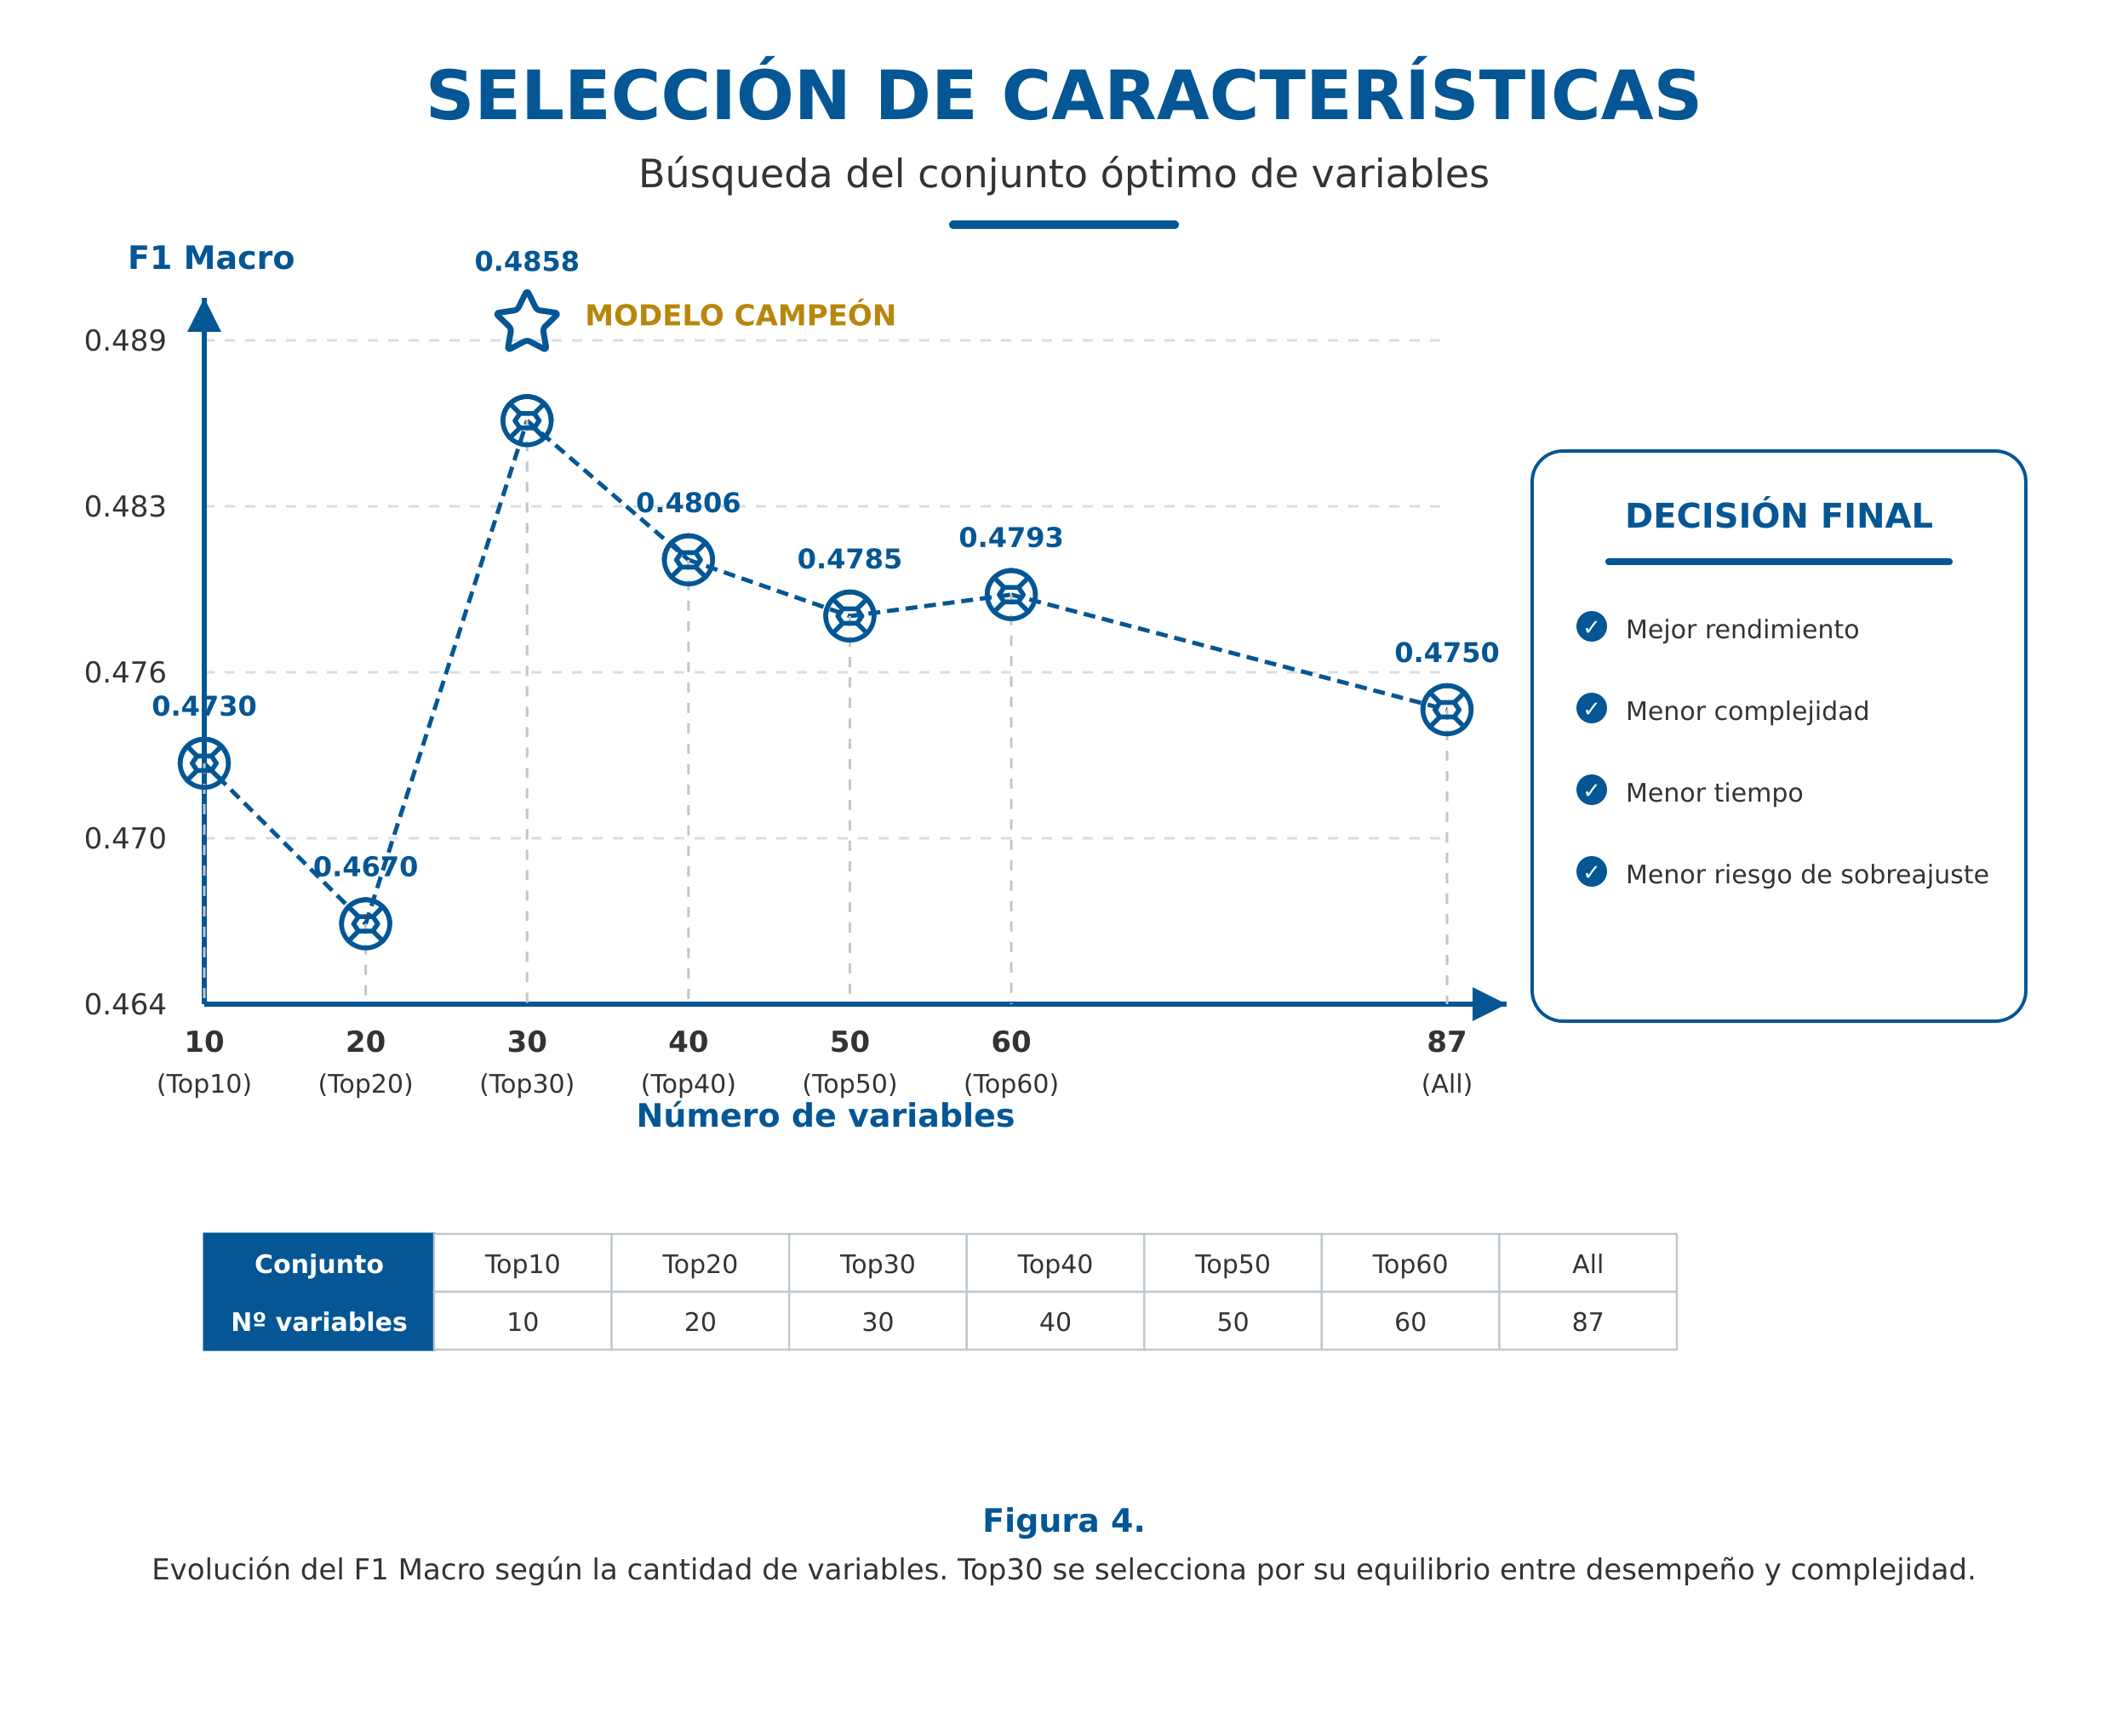
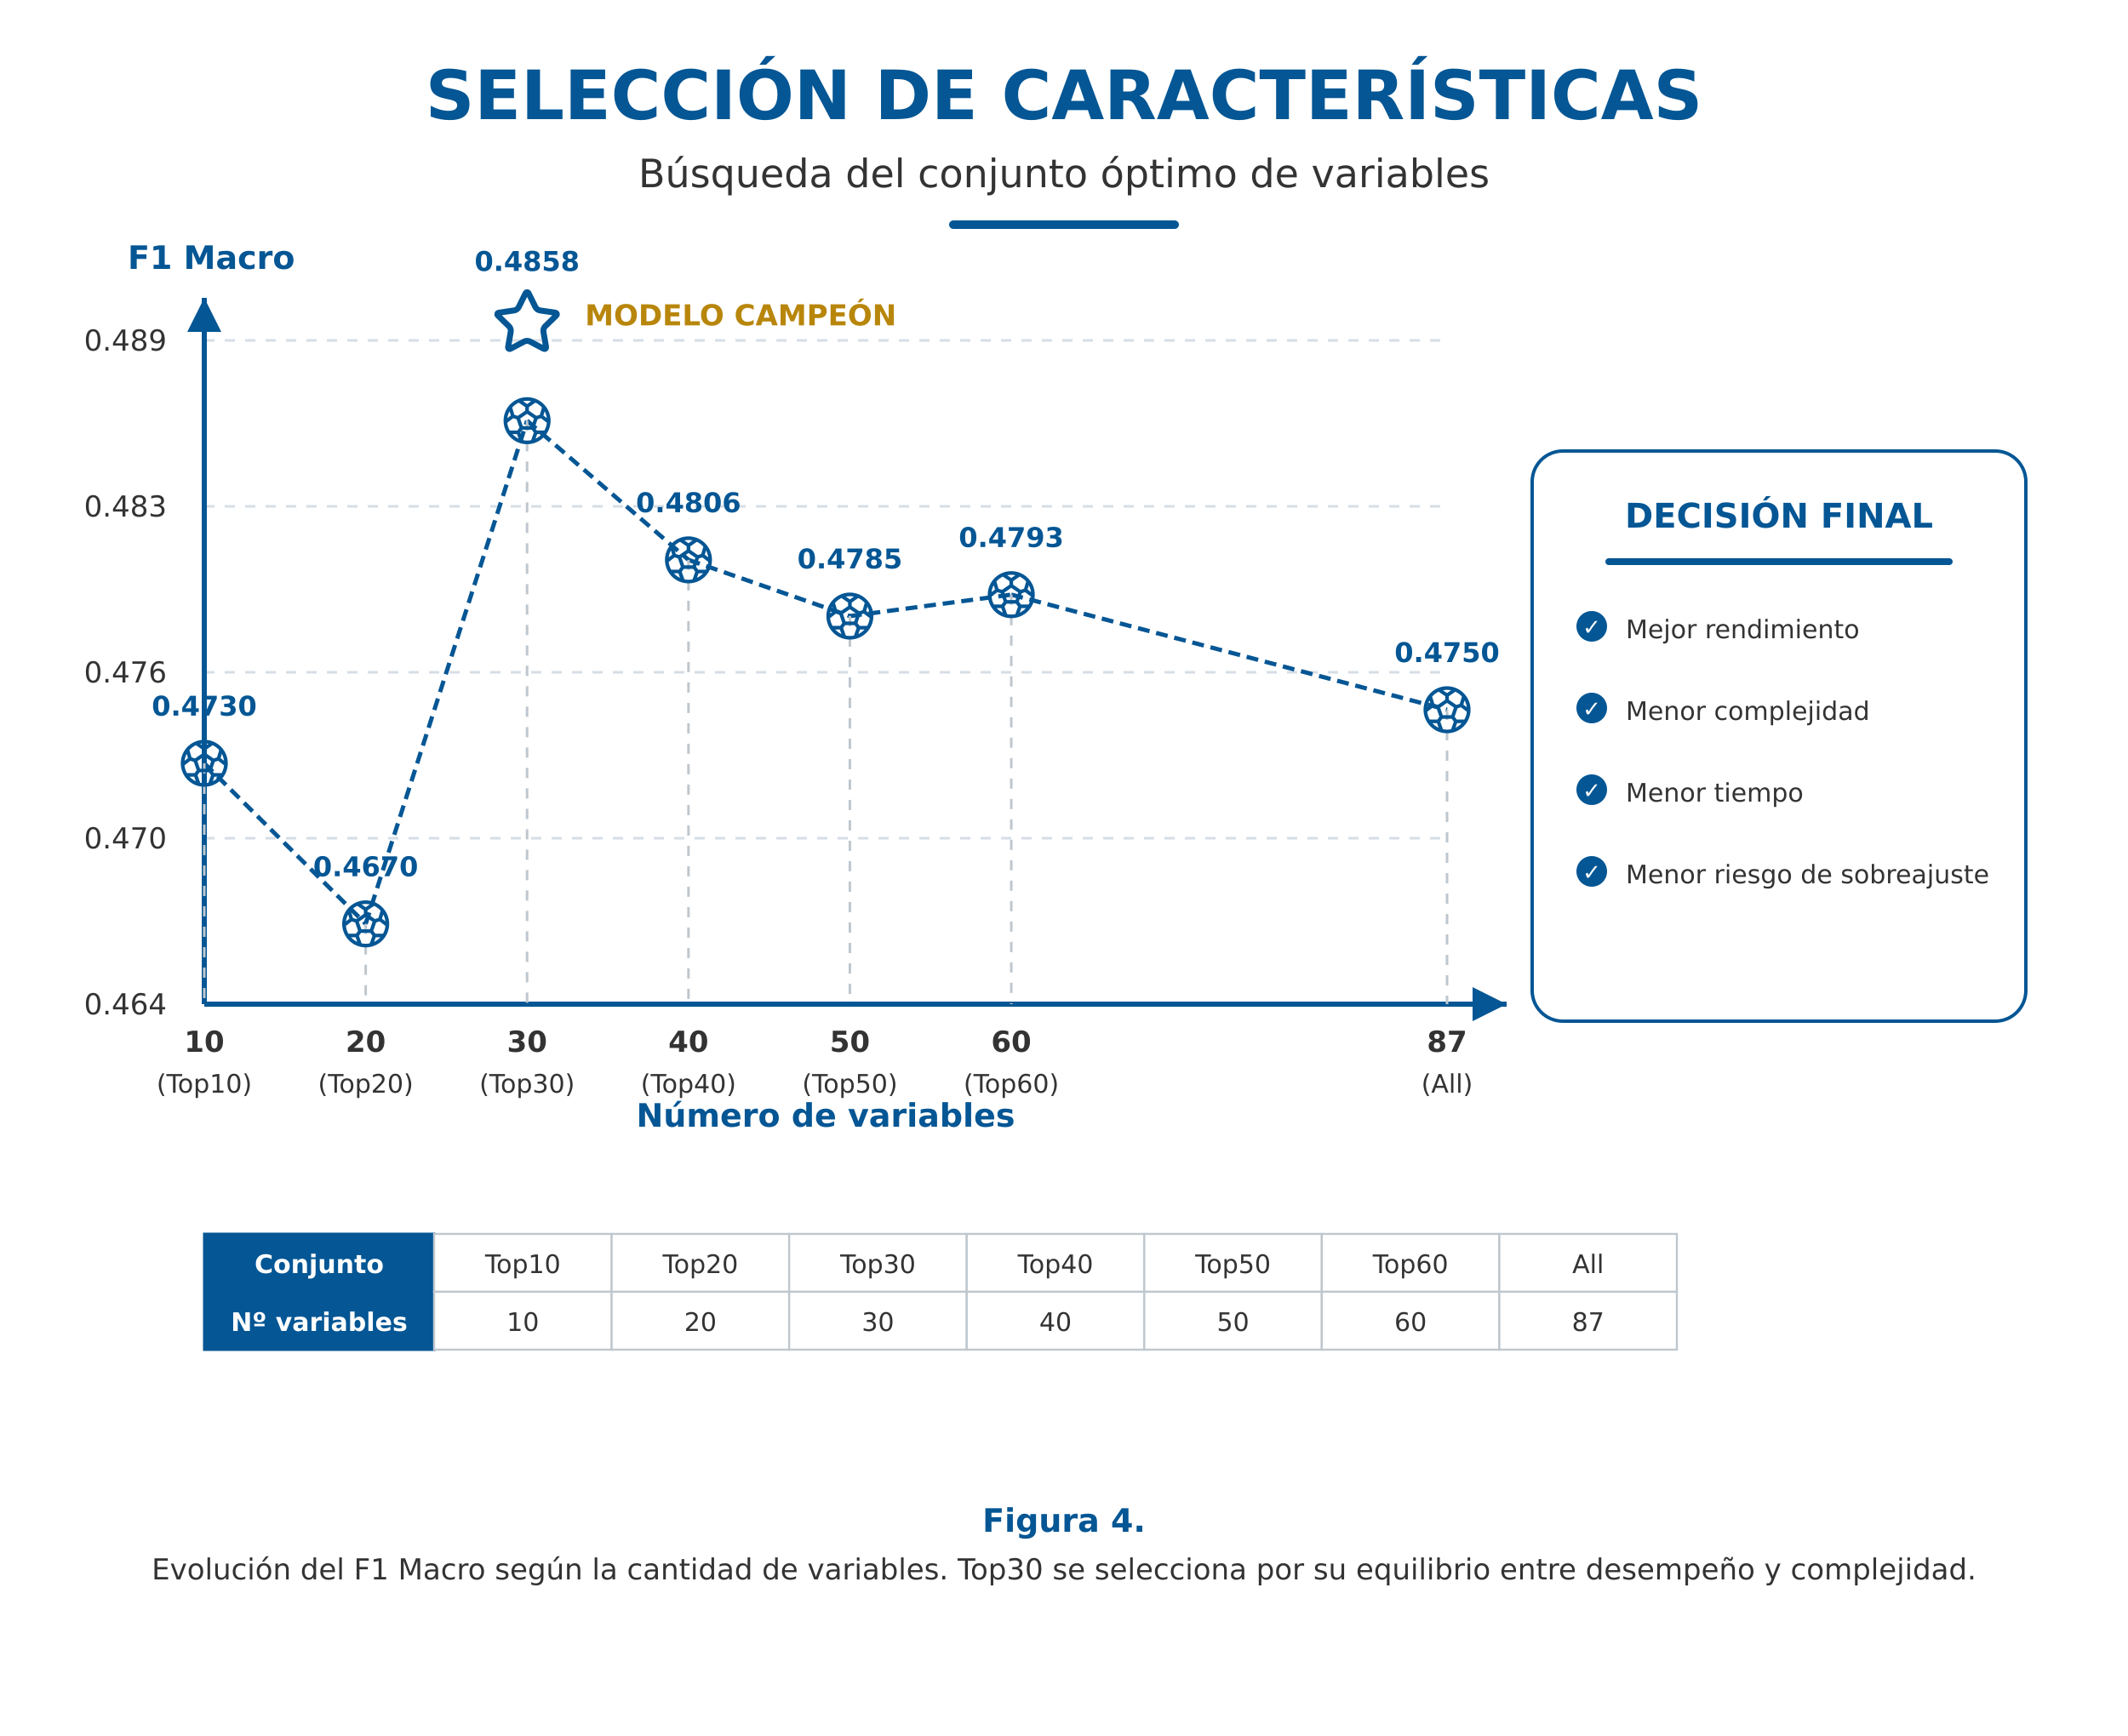
<svg xmlns="http://www.w3.org/2000/svg" baseProfile="full" height="1020" version="1.1" width="1250">
  <defs />
  <rect fill="white" height="1020" width="1250" x="0" y="0" />
  <text fill="#045694" font-family="DejaVu Sans" font-size="40" font-weight="bold" text-anchor="middle" x="625.0" y="70">SELECCIÓN DE CARACTERÍSTICAS</text>
  <text fill="#333333" font-family="DejaVu Sans" font-size="23" font-weight="normal" text-anchor="middle" x="625.0" y="110">Búsqueda del conjunto óptimo de variables</text>
  <line stroke="#045694" stroke-linecap="round" stroke-width="5" x1="560.0" x2="690.0" y1="132" y2="132" />
  <line stroke="#D6DEE6" stroke-dasharray="6,6" stroke-width="1.5" x1="120" x2="850" y1="590.0" y2="590.0" />
  <text fill="#333333" font-family="DejaVu Sans" font-size="17" font-weight="normal" text-anchor="end" x="98" y="596.0">0.464</text>
  <line stroke="#D6DEE6" stroke-dasharray="6,6" stroke-width="1.5" x1="120" x2="850" y1="492.5" y2="492.5" />
  <text fill="#333333" font-family="DejaVu Sans" font-size="17" font-weight="normal" text-anchor="end" x="98" y="498.5">0.470</text>
  <line stroke="#D6DEE6" stroke-dasharray="6,6" stroke-width="1.5" x1="120" x2="850" y1="395" y2="395" />
  <text fill="#333333" font-family="DejaVu Sans" font-size="17" font-weight="normal" text-anchor="end" x="98" y="401">0.476</text>
  <line stroke="#D6DEE6" stroke-dasharray="6,6" stroke-width="1.5" x1="120" x2="850" y1="297.5" y2="297.5" />
  <text fill="#333333" font-family="DejaVu Sans" font-size="17" font-weight="normal" text-anchor="end" x="98" y="303.5">0.483</text>
  <line stroke="#D6DEE6" stroke-dasharray="6,6" stroke-width="1.5" x1="120" x2="850" y1="200.0" y2="200.0" />
  <text fill="#333333" font-family="DejaVu Sans" font-size="17" font-weight="normal" text-anchor="end" x="98" y="206.0">0.489</text>
  <line stroke="#045694" stroke-width="3" x1="120" x2="885" y1="590" y2="590" />
  <line stroke="#045694" stroke-width="3" x1="120" x2="120" y1="590" y2="175" />
  <polygon fill="#045694" points="885,590 865,580 865,600" />
  <polygon fill="#045694" points="120,175 110,195 130,195" />
  <text fill="#045694" font-family="DejaVu Sans" font-size="19" font-weight="bold" text-anchor="start" x="75" y="158">F1 Macro</text>
  <text fill="#045694" font-family="DejaVu Sans" font-size="19" font-weight="bold" text-anchor="middle" x="485.0" y="662">Número de variables</text>
  <line stroke="#045694" stroke-dasharray="7,4" stroke-width="2.5" x1="120.0" x2="214.805" y1="448.468" y2="542.823" />
  <line stroke="#045694" stroke-dasharray="7,4" stroke-width="2.5" x1="214.805" x2="309.61" y1="542.823" y2="247.177" />
  <line stroke="#045694" stroke-dasharray="7,4" stroke-width="2.5" x1="309.61" x2="404.416" y1="247.177" y2="328.952" />
  <line stroke="#045694" stroke-dasharray="7,4" stroke-width="2.5" x1="404.416" x2="499.221" y1="328.952" y2="361.976" />
  <line stroke="#045694" stroke-dasharray="7,4" stroke-width="2.5" x1="499.221" x2="594.026" y1="361.976" y2="349.395" />
  <line stroke="#045694" stroke-dasharray="7,4" stroke-width="2.5" x1="594.026" x2="850.0" y1="349.395" y2="417.016" />
  <line stroke="#BFC7CE" stroke-dasharray="6,6" stroke-width="1.5" x1="120.0" x2="120.0" y1="448.468" y2="590" />
-   <g transform="translate(103.0,431.4677) scale(1.416667)">
-     <circle cx="12" cy="12" fill="none" r="10" stroke="#045694" stroke-width="2" />
-     <path d="M12 2a10 10 0 0 1 10 10" fill="none" stroke="#045694" stroke-linecap="round" stroke-linejoin="round" stroke-width="2" />
-     <path d="M12 2a10 10 0 0 0-10 10" fill="none" stroke="#045694" stroke-linecap="round" stroke-linejoin="round" stroke-width="2" />
-     <path d="M4.93 4.93 9 9" fill="none" stroke="#045694" stroke-linecap="round" stroke-linejoin="round" stroke-width="2" />
-     <path d="M15 9l4.07-4.07" fill="none" stroke="#045694" stroke-linecap="round" stroke-linejoin="round" stroke-width="2" />
-     <path d="M9 15l-4.07 4.07" fill="none" stroke="#045694" stroke-linecap="round" stroke-linejoin="round" stroke-width="2" />
-     <path d="M15 15l4.07 4.07" fill="none" stroke="#045694" stroke-linecap="round" stroke-linejoin="round" stroke-width="2" />
-     <path d="M9 9h6l2 3-2 3H9l-2-3z" fill="none" stroke="#045694" stroke-linecap="round" stroke-linejoin="round" stroke-width="2" />
+   <g transform="translate(103.0,431.4677) scale(0.1328125)">
+     <path d="M128,24A104,104,0,1,0,232,128,104.11,104.11,0,0,0,128,24Zm76.52,147.42H170.9l-9.26-12.76,12.63-36.78,15-4.89,26.24,20.13A87.38,87.38,0,0,1,204.52,171.42Zm-164-34.3L66.71,117l15,4.89,12.63,36.78L85.1,171.42H51.48A87.38,87.38,0,0,1,40.47,137.12Zm10-50.64,5.51,18.6L40.71,116.77A87.33,87.33,0,0,1,50.43,86.48ZM109,152,97.54,118.65,128,97.71l30.46,20.94L147,152Zm91.07-46.92,5.51-18.6a87.33,87.33,0,0,1,9.72,30.29Zm-6.2-35.38-9.51,32.08-15.07,4.89L136,83.79V68.21l29.09-20A88.58,88.58,0,0,1,193.86,69.7ZM146.07,41.87,128,54.29,109.93,41.87a88.24,88.24,0,0,1,36.14,0ZM90.91,48.21l29.09,20V83.79L86.72,106.67l-15.07-4.89L62.14,69.7A88.58,88.58,0,0,1,90.91,48.21ZM63.15,187.42H83.52l7.17,20.27A88.4,88.4,0,0,1,63.15,187.42ZM110,214.13,98.12,180.71,107.35,168h41.3l9.23,12.71-11.83,33.42a88,88,0,0,1-36.1,0Zm55.36-6.44,7.17-20.27h20.37A88.4,88.4,0,0,1,165.31,207.69Z" fill="#045694" stroke="none" />
  </g>
  <text fill="#045694" font-family="DejaVu Sans" font-size="16" font-weight="bold" text-anchor="middle" x="120.0" y="420.468">0.4730</text>
  <text fill="#333333" font-family="DejaVu Sans" font-size="17" font-weight="bold" text-anchor="middle" x="120.0" y="618">10</text>
  <text fill="#333333" font-family="DejaVu Sans" font-size="15" font-weight="normal" text-anchor="middle" x="120.0" y="642">(Top10)</text>
  <line stroke="#BFC7CE" stroke-dasharray="6,6" stroke-width="1.5" x1="214.805" x2="214.805" y1="542.823" y2="590" />
-   <g transform="translate(197.8052,525.8226) scale(1.416667)">
-     <circle cx="12" cy="12" fill="none" r="10" stroke="#045694" stroke-width="2" />
-     <path d="M12 2a10 10 0 0 1 10 10" fill="none" stroke="#045694" stroke-linecap="round" stroke-linejoin="round" stroke-width="2" />
-     <path d="M12 2a10 10 0 0 0-10 10" fill="none" stroke="#045694" stroke-linecap="round" stroke-linejoin="round" stroke-width="2" />
-     <path d="M4.93 4.93 9 9" fill="none" stroke="#045694" stroke-linecap="round" stroke-linejoin="round" stroke-width="2" />
-     <path d="M15 9l4.07-4.07" fill="none" stroke="#045694" stroke-linecap="round" stroke-linejoin="round" stroke-width="2" />
-     <path d="M9 15l-4.07 4.07" fill="none" stroke="#045694" stroke-linecap="round" stroke-linejoin="round" stroke-width="2" />
-     <path d="M15 15l4.07 4.07" fill="none" stroke="#045694" stroke-linecap="round" stroke-linejoin="round" stroke-width="2" />
-     <path d="M9 9h6l2 3-2 3H9l-2-3z" fill="none" stroke="#045694" stroke-linecap="round" stroke-linejoin="round" stroke-width="2" />
+   <g transform="translate(197.8052,525.8226) scale(0.1328125)">
+     <path d="M128,24A104,104,0,1,0,232,128,104.11,104.11,0,0,0,128,24Zm76.52,147.42H170.9l-9.26-12.76,12.63-36.78,15-4.89,26.24,20.13A87.38,87.38,0,0,1,204.52,171.42Zm-164-34.3L66.71,117l15,4.89,12.63,36.78L85.1,171.42H51.48A87.38,87.38,0,0,1,40.47,137.12Zm10-50.64,5.51,18.6L40.71,116.77A87.33,87.33,0,0,1,50.43,86.48ZM109,152,97.54,118.65,128,97.71l30.46,20.94L147,152Zm91.07-46.92,5.51-18.6a87.33,87.33,0,0,1,9.72,30.29Zm-6.2-35.38-9.51,32.08-15.07,4.89L136,83.79V68.21l29.09-20A88.58,88.58,0,0,1,193.86,69.7ZM146.07,41.87,128,54.29,109.93,41.87a88.24,88.24,0,0,1,36.14,0ZM90.91,48.21l29.09,20V83.79L86.72,106.67l-15.07-4.89L62.14,69.7A88.58,88.58,0,0,1,90.91,48.21ZM63.15,187.42H83.52l7.17,20.27A88.4,88.4,0,0,1,63.15,187.42ZM110,214.13,98.12,180.71,107.35,168h41.3l9.23,12.71-11.83,33.42a88,88,0,0,1-36.1,0Zm55.36-6.44,7.17-20.27h20.37A88.4,88.4,0,0,1,165.31,207.69Z" fill="#045694" stroke="none" />
  </g>
  <text fill="#045694" font-family="DejaVu Sans" font-size="16" font-weight="bold" text-anchor="middle" x="214.805" y="514.823">0.4670</text>
  <text fill="#333333" font-family="DejaVu Sans" font-size="17" font-weight="bold" text-anchor="middle" x="214.805" y="618">20</text>
  <text fill="#333333" font-family="DejaVu Sans" font-size="15" font-weight="normal" text-anchor="middle" x="214.805" y="642">(Top20)</text>
  <line stroke="#BFC7CE" stroke-dasharray="6,6" stroke-width="1.5" x1="309.61" x2="309.61" y1="247.177" y2="590" />
-   <g transform="translate(292.6104,230.1774) scale(1.416667)">
-     <circle cx="12" cy="12" fill="none" r="10" stroke="#045694" stroke-width="2" />
-     <path d="M12 2a10 10 0 0 1 10 10" fill="none" stroke="#045694" stroke-linecap="round" stroke-linejoin="round" stroke-width="2" />
-     <path d="M12 2a10 10 0 0 0-10 10" fill="none" stroke="#045694" stroke-linecap="round" stroke-linejoin="round" stroke-width="2" />
-     <path d="M4.93 4.93 9 9" fill="none" stroke="#045694" stroke-linecap="round" stroke-linejoin="round" stroke-width="2" />
-     <path d="M15 9l4.07-4.07" fill="none" stroke="#045694" stroke-linecap="round" stroke-linejoin="round" stroke-width="2" />
-     <path d="M9 15l-4.07 4.07" fill="none" stroke="#045694" stroke-linecap="round" stroke-linejoin="round" stroke-width="2" />
-     <path d="M15 15l4.07 4.07" fill="none" stroke="#045694" stroke-linecap="round" stroke-linejoin="round" stroke-width="2" />
-     <path d="M9 9h6l2 3-2 3H9l-2-3z" fill="none" stroke="#045694" stroke-linecap="round" stroke-linejoin="round" stroke-width="2" />
+   <g transform="translate(292.6104,230.1774) scale(0.1328125)">
+     <path d="M128,24A104,104,0,1,0,232,128,104.11,104.11,0,0,0,128,24Zm76.52,147.42H170.9l-9.26-12.76,12.63-36.78,15-4.89,26.24,20.13A87.38,87.38,0,0,1,204.52,171.42Zm-164-34.3L66.71,117l15,4.89,12.63,36.78L85.1,171.42H51.48A87.38,87.38,0,0,1,40.47,137.12Zm10-50.64,5.51,18.6L40.71,116.77A87.33,87.33,0,0,1,50.43,86.48ZM109,152,97.54,118.65,128,97.71l30.46,20.94L147,152Zm91.07-46.92,5.51-18.6a87.33,87.33,0,0,1,9.72,30.29Zm-6.2-35.38-9.51,32.08-15.07,4.89L136,83.79V68.21l29.09-20A88.58,88.58,0,0,1,193.86,69.7ZM146.07,41.87,128,54.29,109.93,41.87a88.24,88.24,0,0,1,36.14,0ZM90.91,48.21l29.09,20V83.79L86.72,106.67l-15.07-4.89L62.14,69.7A88.58,88.58,0,0,1,90.91,48.21ZM63.15,187.42H83.52l7.17,20.27A88.4,88.4,0,0,1,63.15,187.42ZM110,214.13,98.12,180.71,107.35,168h41.3l9.23,12.71-11.83,33.42a88,88,0,0,1-36.1,0Zm55.36-6.44,7.17-20.27h20.37A88.4,88.4,0,0,1,165.31,207.69Z" fill="#045694" stroke="none" />
  </g>
  <text fill="#045694" font-family="DejaVu Sans" font-size="16" font-weight="bold" text-anchor="middle" x="309.61" y="159.177">0.4858</text>
  <text fill="#333333" font-family="DejaVu Sans" font-size="17" font-weight="bold" text-anchor="middle" x="309.61" y="618">30</text>
  <text fill="#333333" font-family="DejaVu Sans" font-size="15" font-weight="normal" text-anchor="middle" x="309.61" y="642">(Top30)</text>
  <line stroke="#BFC7CE" stroke-dasharray="6,6" stroke-width="1.5" x1="404.416" x2="404.416" y1="328.952" y2="590" />
-   <g transform="translate(387.4156,311.9516) scale(1.416667)">
-     <circle cx="12" cy="12" fill="none" r="10" stroke="#045694" stroke-width="2" />
-     <path d="M12 2a10 10 0 0 1 10 10" fill="none" stroke="#045694" stroke-linecap="round" stroke-linejoin="round" stroke-width="2" />
-     <path d="M12 2a10 10 0 0 0-10 10" fill="none" stroke="#045694" stroke-linecap="round" stroke-linejoin="round" stroke-width="2" />
-     <path d="M4.93 4.93 9 9" fill="none" stroke="#045694" stroke-linecap="round" stroke-linejoin="round" stroke-width="2" />
-     <path d="M15 9l4.07-4.07" fill="none" stroke="#045694" stroke-linecap="round" stroke-linejoin="round" stroke-width="2" />
-     <path d="M9 15l-4.07 4.07" fill="none" stroke="#045694" stroke-linecap="round" stroke-linejoin="round" stroke-width="2" />
-     <path d="M15 15l4.07 4.07" fill="none" stroke="#045694" stroke-linecap="round" stroke-linejoin="round" stroke-width="2" />
-     <path d="M9 9h6l2 3-2 3H9l-2-3z" fill="none" stroke="#045694" stroke-linecap="round" stroke-linejoin="round" stroke-width="2" />
+   <g transform="translate(387.4156,311.9516) scale(0.1328125)">
+     <path d="M128,24A104,104,0,1,0,232,128,104.11,104.11,0,0,0,128,24Zm76.52,147.42H170.9l-9.26-12.76,12.63-36.78,15-4.89,26.24,20.13A87.38,87.38,0,0,1,204.52,171.42Zm-164-34.3L66.71,117l15,4.89,12.63,36.78L85.1,171.42H51.48A87.38,87.38,0,0,1,40.47,137.12Zm10-50.64,5.51,18.6L40.71,116.77A87.33,87.33,0,0,1,50.43,86.48ZM109,152,97.54,118.65,128,97.71l30.46,20.94L147,152Zm91.07-46.92,5.51-18.6a87.33,87.33,0,0,1,9.72,30.29Zm-6.2-35.38-9.51,32.08-15.07,4.89L136,83.79V68.21l29.09-20A88.58,88.58,0,0,1,193.86,69.7ZM146.07,41.87,128,54.29,109.93,41.87a88.24,88.24,0,0,1,36.14,0ZM90.91,48.21l29.09,20V83.79L86.72,106.67l-15.07-4.89L62.14,69.7A88.58,88.58,0,0,1,90.91,48.21ZM63.15,187.42H83.52l7.17,20.27A88.4,88.4,0,0,1,63.15,187.42ZM110,214.13,98.12,180.71,107.35,168h41.3l9.23,12.71-11.83,33.42a88,88,0,0,1-36.1,0Zm55.36-6.44,7.17-20.27h20.37A88.4,88.4,0,0,1,165.31,207.69Z" fill="#045694" stroke="none" />
  </g>
  <text fill="#045694" font-family="DejaVu Sans" font-size="16" font-weight="bold" text-anchor="middle" x="404.416" y="300.952">0.4806</text>
  <text fill="#333333" font-family="DejaVu Sans" font-size="17" font-weight="bold" text-anchor="middle" x="404.416" y="618">40</text>
  <text fill="#333333" font-family="DejaVu Sans" font-size="15" font-weight="normal" text-anchor="middle" x="404.416" y="642">(Top40)</text>
  <line stroke="#BFC7CE" stroke-dasharray="6,6" stroke-width="1.5" x1="499.221" x2="499.221" y1="361.976" y2="590" />
-   <g transform="translate(482.2208,344.9758) scale(1.416667)">
-     <circle cx="12" cy="12" fill="none" r="10" stroke="#045694" stroke-width="2" />
-     <path d="M12 2a10 10 0 0 1 10 10" fill="none" stroke="#045694" stroke-linecap="round" stroke-linejoin="round" stroke-width="2" />
-     <path d="M12 2a10 10 0 0 0-10 10" fill="none" stroke="#045694" stroke-linecap="round" stroke-linejoin="round" stroke-width="2" />
-     <path d="M4.93 4.93 9 9" fill="none" stroke="#045694" stroke-linecap="round" stroke-linejoin="round" stroke-width="2" />
-     <path d="M15 9l4.07-4.07" fill="none" stroke="#045694" stroke-linecap="round" stroke-linejoin="round" stroke-width="2" />
-     <path d="M9 15l-4.07 4.07" fill="none" stroke="#045694" stroke-linecap="round" stroke-linejoin="round" stroke-width="2" />
-     <path d="M15 15l4.07 4.07" fill="none" stroke="#045694" stroke-linecap="round" stroke-linejoin="round" stroke-width="2" />
-     <path d="M9 9h6l2 3-2 3H9l-2-3z" fill="none" stroke="#045694" stroke-linecap="round" stroke-linejoin="round" stroke-width="2" />
+   <g transform="translate(482.2208,344.9758) scale(0.1328125)">
+     <path d="M128,24A104,104,0,1,0,232,128,104.11,104.11,0,0,0,128,24Zm76.52,147.42H170.9l-9.26-12.76,12.63-36.78,15-4.89,26.24,20.13A87.38,87.38,0,0,1,204.52,171.42Zm-164-34.3L66.71,117l15,4.89,12.63,36.78L85.1,171.42H51.48A87.38,87.38,0,0,1,40.47,137.12Zm10-50.64,5.51,18.6L40.71,116.77A87.33,87.33,0,0,1,50.43,86.48ZM109,152,97.54,118.65,128,97.71l30.46,20.94L147,152Zm91.07-46.92,5.51-18.6a87.33,87.33,0,0,1,9.72,30.29Zm-6.2-35.38-9.51,32.08-15.07,4.89L136,83.79V68.21l29.09-20A88.58,88.58,0,0,1,193.86,69.7ZM146.07,41.87,128,54.29,109.93,41.87a88.24,88.24,0,0,1,36.14,0ZM90.91,48.21l29.09,20V83.79L86.72,106.67l-15.07-4.89L62.14,69.7A88.58,88.58,0,0,1,90.91,48.21ZM63.15,187.42H83.52l7.17,20.27A88.4,88.4,0,0,1,63.15,187.42ZM110,214.13,98.12,180.71,107.35,168h41.3l9.23,12.71-11.83,33.42a88,88,0,0,1-36.1,0Zm55.36-6.44,7.17-20.27h20.37A88.4,88.4,0,0,1,165.31,207.69Z" fill="#045694" stroke="none" />
  </g>
  <text fill="#045694" font-family="DejaVu Sans" font-size="16" font-weight="bold" text-anchor="middle" x="499.221" y="333.976">0.4785</text>
  <text fill="#333333" font-family="DejaVu Sans" font-size="17" font-weight="bold" text-anchor="middle" x="499.221" y="618">50</text>
  <text fill="#333333" font-family="DejaVu Sans" font-size="15" font-weight="normal" text-anchor="middle" x="499.221" y="642">(Top50)</text>
  <line stroke="#BFC7CE" stroke-dasharray="6,6" stroke-width="1.5" x1="594.026" x2="594.026" y1="349.395" y2="590" />
-   <g transform="translate(577.026,332.3952) scale(1.416667)">
-     <circle cx="12" cy="12" fill="none" r="10" stroke="#045694" stroke-width="2" />
-     <path d="M12 2a10 10 0 0 1 10 10" fill="none" stroke="#045694" stroke-linecap="round" stroke-linejoin="round" stroke-width="2" />
-     <path d="M12 2a10 10 0 0 0-10 10" fill="none" stroke="#045694" stroke-linecap="round" stroke-linejoin="round" stroke-width="2" />
-     <path d="M4.93 4.93 9 9" fill="none" stroke="#045694" stroke-linecap="round" stroke-linejoin="round" stroke-width="2" />
-     <path d="M15 9l4.07-4.07" fill="none" stroke="#045694" stroke-linecap="round" stroke-linejoin="round" stroke-width="2" />
-     <path d="M9 15l-4.07 4.07" fill="none" stroke="#045694" stroke-linecap="round" stroke-linejoin="round" stroke-width="2" />
-     <path d="M15 15l4.07 4.07" fill="none" stroke="#045694" stroke-linecap="round" stroke-linejoin="round" stroke-width="2" />
-     <path d="M9 9h6l2 3-2 3H9l-2-3z" fill="none" stroke="#045694" stroke-linecap="round" stroke-linejoin="round" stroke-width="2" />
+   <g transform="translate(577.026,332.3952) scale(0.1328125)">
+     <path d="M128,24A104,104,0,1,0,232,128,104.11,104.11,0,0,0,128,24Zm76.52,147.42H170.9l-9.26-12.76,12.63-36.78,15-4.89,26.24,20.13A87.38,87.38,0,0,1,204.52,171.42Zm-164-34.3L66.71,117l15,4.89,12.63,36.78L85.1,171.42H51.48A87.38,87.38,0,0,1,40.47,137.12Zm10-50.64,5.51,18.6L40.71,116.77A87.33,87.33,0,0,1,50.43,86.48ZM109,152,97.54,118.65,128,97.71l30.46,20.94L147,152Zm91.07-46.92,5.51-18.6a87.33,87.33,0,0,1,9.72,30.29Zm-6.2-35.38-9.51,32.08-15.07,4.89L136,83.79V68.21l29.09-20A88.58,88.58,0,0,1,193.86,69.7ZM146.07,41.87,128,54.29,109.93,41.87a88.24,88.24,0,0,1,36.14,0ZM90.91,48.21l29.09,20V83.79L86.72,106.67l-15.07-4.89L62.14,69.7A88.58,88.58,0,0,1,90.91,48.21ZM63.15,187.42H83.52l7.17,20.27A88.4,88.4,0,0,1,63.15,187.42ZM110,214.13,98.12,180.71,107.35,168h41.3l9.23,12.71-11.83,33.42a88,88,0,0,1-36.1,0Zm55.36-6.44,7.17-20.27h20.37A88.4,88.4,0,0,1,165.31,207.69Z" fill="#045694" stroke="none" />
  </g>
  <text fill="#045694" font-family="DejaVu Sans" font-size="16" font-weight="bold" text-anchor="middle" x="594.026" y="321.395">0.4793</text>
  <text fill="#333333" font-family="DejaVu Sans" font-size="17" font-weight="bold" text-anchor="middle" x="594.026" y="618">60</text>
  <text fill="#333333" font-family="DejaVu Sans" font-size="15" font-weight="normal" text-anchor="middle" x="594.026" y="642">(Top60)</text>
  <line stroke="#BFC7CE" stroke-dasharray="6,6" stroke-width="1.5" x1="850.0" x2="850.0" y1="417.016" y2="590" />
-   <g transform="translate(833.0,400.0161) scale(1.416667)">
-     <circle cx="12" cy="12" fill="none" r="10" stroke="#045694" stroke-width="2" />
-     <path d="M12 2a10 10 0 0 1 10 10" fill="none" stroke="#045694" stroke-linecap="round" stroke-linejoin="round" stroke-width="2" />
-     <path d="M12 2a10 10 0 0 0-10 10" fill="none" stroke="#045694" stroke-linecap="round" stroke-linejoin="round" stroke-width="2" />
-     <path d="M4.93 4.93 9 9" fill="none" stroke="#045694" stroke-linecap="round" stroke-linejoin="round" stroke-width="2" />
-     <path d="M15 9l4.07-4.07" fill="none" stroke="#045694" stroke-linecap="round" stroke-linejoin="round" stroke-width="2" />
-     <path d="M9 15l-4.07 4.07" fill="none" stroke="#045694" stroke-linecap="round" stroke-linejoin="round" stroke-width="2" />
-     <path d="M15 15l4.07 4.07" fill="none" stroke="#045694" stroke-linecap="round" stroke-linejoin="round" stroke-width="2" />
-     <path d="M9 9h6l2 3-2 3H9l-2-3z" fill="none" stroke="#045694" stroke-linecap="round" stroke-linejoin="round" stroke-width="2" />
+   <g transform="translate(833.0,400.0161) scale(0.1328125)">
+     <path d="M128,24A104,104,0,1,0,232,128,104.11,104.11,0,0,0,128,24Zm76.52,147.42H170.9l-9.26-12.76,12.63-36.78,15-4.89,26.24,20.13A87.38,87.38,0,0,1,204.52,171.42Zm-164-34.3L66.71,117l15,4.89,12.63,36.78L85.1,171.42H51.48A87.38,87.38,0,0,1,40.47,137.12Zm10-50.64,5.51,18.6L40.71,116.77A87.33,87.33,0,0,1,50.43,86.48ZM109,152,97.54,118.65,128,97.71l30.46,20.94L147,152Zm91.07-46.92,5.51-18.6a87.33,87.33,0,0,1,9.72,30.29Zm-6.2-35.38-9.51,32.08-15.07,4.89L136,83.79V68.21l29.09-20A88.58,88.58,0,0,1,193.86,69.7ZM146.07,41.87,128,54.29,109.93,41.87a88.24,88.24,0,0,1,36.14,0ZM90.91,48.21l29.09,20V83.79L86.72,106.67l-15.07-4.89L62.14,69.7A88.58,88.58,0,0,1,90.91,48.21ZM63.15,187.42H83.52l7.17,20.27A88.4,88.4,0,0,1,63.15,187.42ZM110,214.13,98.12,180.71,107.35,168h41.3l9.23,12.71-11.83,33.42a88,88,0,0,1-36.1,0Zm55.36-6.44,7.17-20.27h20.37A88.4,88.4,0,0,1,165.31,207.69Z" fill="#045694" stroke="none" />
  </g>
  <text fill="#045694" font-family="DejaVu Sans" font-size="16" font-weight="bold" text-anchor="middle" x="850.0" y="389.016">0.4750</text>
  <text fill="#333333" font-family="DejaVu Sans" font-size="17" font-weight="bold" text-anchor="middle" x="850.0" y="618">87</text>
  <text fill="#333333" font-family="DejaVu Sans" font-size="15" font-weight="normal" text-anchor="middle" x="850.0" y="642">(All)</text>
  <g transform="translate(288.6104,168.1774) scale(1.75)">
    <path d="M11.525 2.295a.53.53 0 0 1 .95 0l2.31 4.679a2.123 2.123 0 0 0 1.595 1.16l5.166.756a.53.53 0 0 1 .294.904l-3.736 3.638a2.123 2.123 0 0 0-.611 1.878l.882 5.14a.53.53 0 0 1-.771.56l-4.618-2.428a2.122 2.122 0 0 0-1.973 0L6.396 21.01a.53.53 0 0 1-.77-.56l.881-5.139a2.122 2.122 0 0 0-.611-1.879L2.16 9.795a.53.53 0 0 1 .294-.906l5.165-.755a2.122 2.122 0 0 0 1.597-1.16z" fill="none" stroke="#045694" stroke-linecap="round" stroke-linejoin="round" stroke-width="2" />
  </g>
  <text fill="#B8860B" font-family="DejaVu Sans" font-size="17" font-weight="bold" text-anchor="start" x="343.61" y="191.177">MODELO CAMPEÓN</text>
  <rect fill="white" height="335" rx="18" ry="18" stroke="#045694" stroke-width="2" width="290" x="900" y="265" />
  <text fill="#045694" font-family="DejaVu Sans" font-size="20" font-weight="bold" text-anchor="middle" x="1045.0" y="310">DECISIÓN FINAL</text>
  <line stroke="#045694" stroke-linecap="round" stroke-width="4" x1="945" x2="1145" y1="330" y2="330" />
  <circle cx="935" cy="368" fill="#045694" r="9" />
  <text fill="white" font-family="DejaVu Sans" font-size="13" font-weight="bold" text-anchor="middle" x="935" y="373">✓</text>
  <text fill="#333333" font-family="DejaVu Sans" font-size="15" font-weight="normal" text-anchor="start" x="955" y="375">Mejor rendimiento</text>
  <circle cx="935" cy="416" fill="#045694" r="9" />
  <text fill="white" font-family="DejaVu Sans" font-size="13" font-weight="bold" text-anchor="middle" x="935" y="421">✓</text>
  <text fill="#333333" font-family="DejaVu Sans" font-size="15" font-weight="normal" text-anchor="start" x="955" y="423">Menor complejidad</text>
  <circle cx="935" cy="464" fill="#045694" r="9" />
  <text fill="white" font-family="DejaVu Sans" font-size="13" font-weight="bold" text-anchor="middle" x="935" y="469">✓</text>
  <text fill="#333333" font-family="DejaVu Sans" font-size="15" font-weight="normal" text-anchor="start" x="955" y="471">Menor tiempo</text>
  <circle cx="935" cy="512" fill="#045694" r="9" />
  <text fill="white" font-family="DejaVu Sans" font-size="13" font-weight="bold" text-anchor="middle" x="935" y="517">✓</text>
  <text fill="#333333" font-family="DejaVu Sans" font-size="15" font-weight="normal" text-anchor="start" x="955" y="519">Menor riesgo de sobreajuste</text>
  <rect fill="#045694" height="68" stroke="#045694" stroke-width="1.5" width="135" x="120" y="725" />
  <text fill="white" font-family="DejaVu Sans" font-size="15" font-weight="bold" text-anchor="middle" x="187.5" y="748">Conjunto</text>
  <text fill="white" font-family="DejaVu Sans" font-size="15" font-weight="bold" text-anchor="middle" x="187.5" y="782">Nº variables</text>
  <rect fill="white" height="34" stroke="#BFC7CE" stroke-width="1.2" width="104.286" x="255.0" y="725" />
  <text fill="#333333" font-family="DejaVu Sans" font-size="15" font-weight="normal" text-anchor="middle" x="307.143" y="748">Top10</text>
  <rect fill="white" height="34" stroke="#BFC7CE" stroke-width="1.2" width="104.286" x="255.0" y="759" />
  <text fill="#333333" font-family="DejaVu Sans" font-size="15" font-weight="normal" text-anchor="middle" x="307.143" y="782">10</text>
  <rect fill="white" height="34" stroke="#BFC7CE" stroke-width="1.2" width="104.286" x="359.286" y="725" />
  <text fill="#333333" font-family="DejaVu Sans" font-size="15" font-weight="normal" text-anchor="middle" x="411.429" y="748">Top20</text>
  <rect fill="white" height="34" stroke="#BFC7CE" stroke-width="1.2" width="104.286" x="359.286" y="759" />
  <text fill="#333333" font-family="DejaVu Sans" font-size="15" font-weight="normal" text-anchor="middle" x="411.429" y="782">20</text>
  <rect fill="white" height="34" stroke="#BFC7CE" stroke-width="1.2" width="104.286" x="463.571" y="725" />
  <text fill="#333333" font-family="DejaVu Sans" font-size="15" font-weight="normal" text-anchor="middle" x="515.714" y="748">Top30</text>
  <rect fill="white" height="34" stroke="#BFC7CE" stroke-width="1.2" width="104.286" x="463.571" y="759" />
  <text fill="#333333" font-family="DejaVu Sans" font-size="15" font-weight="normal" text-anchor="middle" x="515.714" y="782">30</text>
  <rect fill="white" height="34" stroke="#BFC7CE" stroke-width="1.2" width="104.286" x="567.857" y="725" />
  <text fill="#333333" font-family="DejaVu Sans" font-size="15" font-weight="normal" text-anchor="middle" x="620.0" y="748">Top40</text>
  <rect fill="white" height="34" stroke="#BFC7CE" stroke-width="1.2" width="104.286" x="567.857" y="759" />
  <text fill="#333333" font-family="DejaVu Sans" font-size="15" font-weight="normal" text-anchor="middle" x="620.0" y="782">40</text>
  <rect fill="white" height="34" stroke="#BFC7CE" stroke-width="1.2" width="104.286" x="672.143" y="725" />
  <text fill="#333333" font-family="DejaVu Sans" font-size="15" font-weight="normal" text-anchor="middle" x="724.286" y="748">Top50</text>
  <rect fill="white" height="34" stroke="#BFC7CE" stroke-width="1.2" width="104.286" x="672.143" y="759" />
  <text fill="#333333" font-family="DejaVu Sans" font-size="15" font-weight="normal" text-anchor="middle" x="724.286" y="782">50</text>
  <rect fill="white" height="34" stroke="#BFC7CE" stroke-width="1.2" width="104.286" x="776.429" y="725" />
  <text fill="#333333" font-family="DejaVu Sans" font-size="15" font-weight="normal" text-anchor="middle" x="828.571" y="748">Top60</text>
  <rect fill="white" height="34" stroke="#BFC7CE" stroke-width="1.2" width="104.286" x="776.429" y="759" />
  <text fill="#333333" font-family="DejaVu Sans" font-size="15" font-weight="normal" text-anchor="middle" x="828.571" y="782">60</text>
  <rect fill="white" height="34" stroke="#BFC7CE" stroke-width="1.2" width="104.286" x="880.714" y="725" />
  <text fill="#333333" font-family="DejaVu Sans" font-size="15" font-weight="normal" text-anchor="middle" x="932.857" y="748">All</text>
  <rect fill="white" height="34" stroke="#BFC7CE" stroke-width="1.2" width="104.286" x="880.714" y="759" />
  <text fill="#333333" font-family="DejaVu Sans" font-size="15" font-weight="normal" text-anchor="middle" x="932.857" y="782">87</text>
  <text fill="#045694" font-family="DejaVu Sans" font-size="19" font-weight="bold" text-anchor="middle" x="625.0" y="900">Figura 4.</text>
  <text fill="#333333" font-family="DejaVu Sans" font-size="17" font-weight="normal" text-anchor="middle" x="625.0" y="928">Evolución del F1 Macro según la cantidad de variables. Top30 se selecciona por su equilibrio entre desempeño y complejidad.</text>
</svg>
